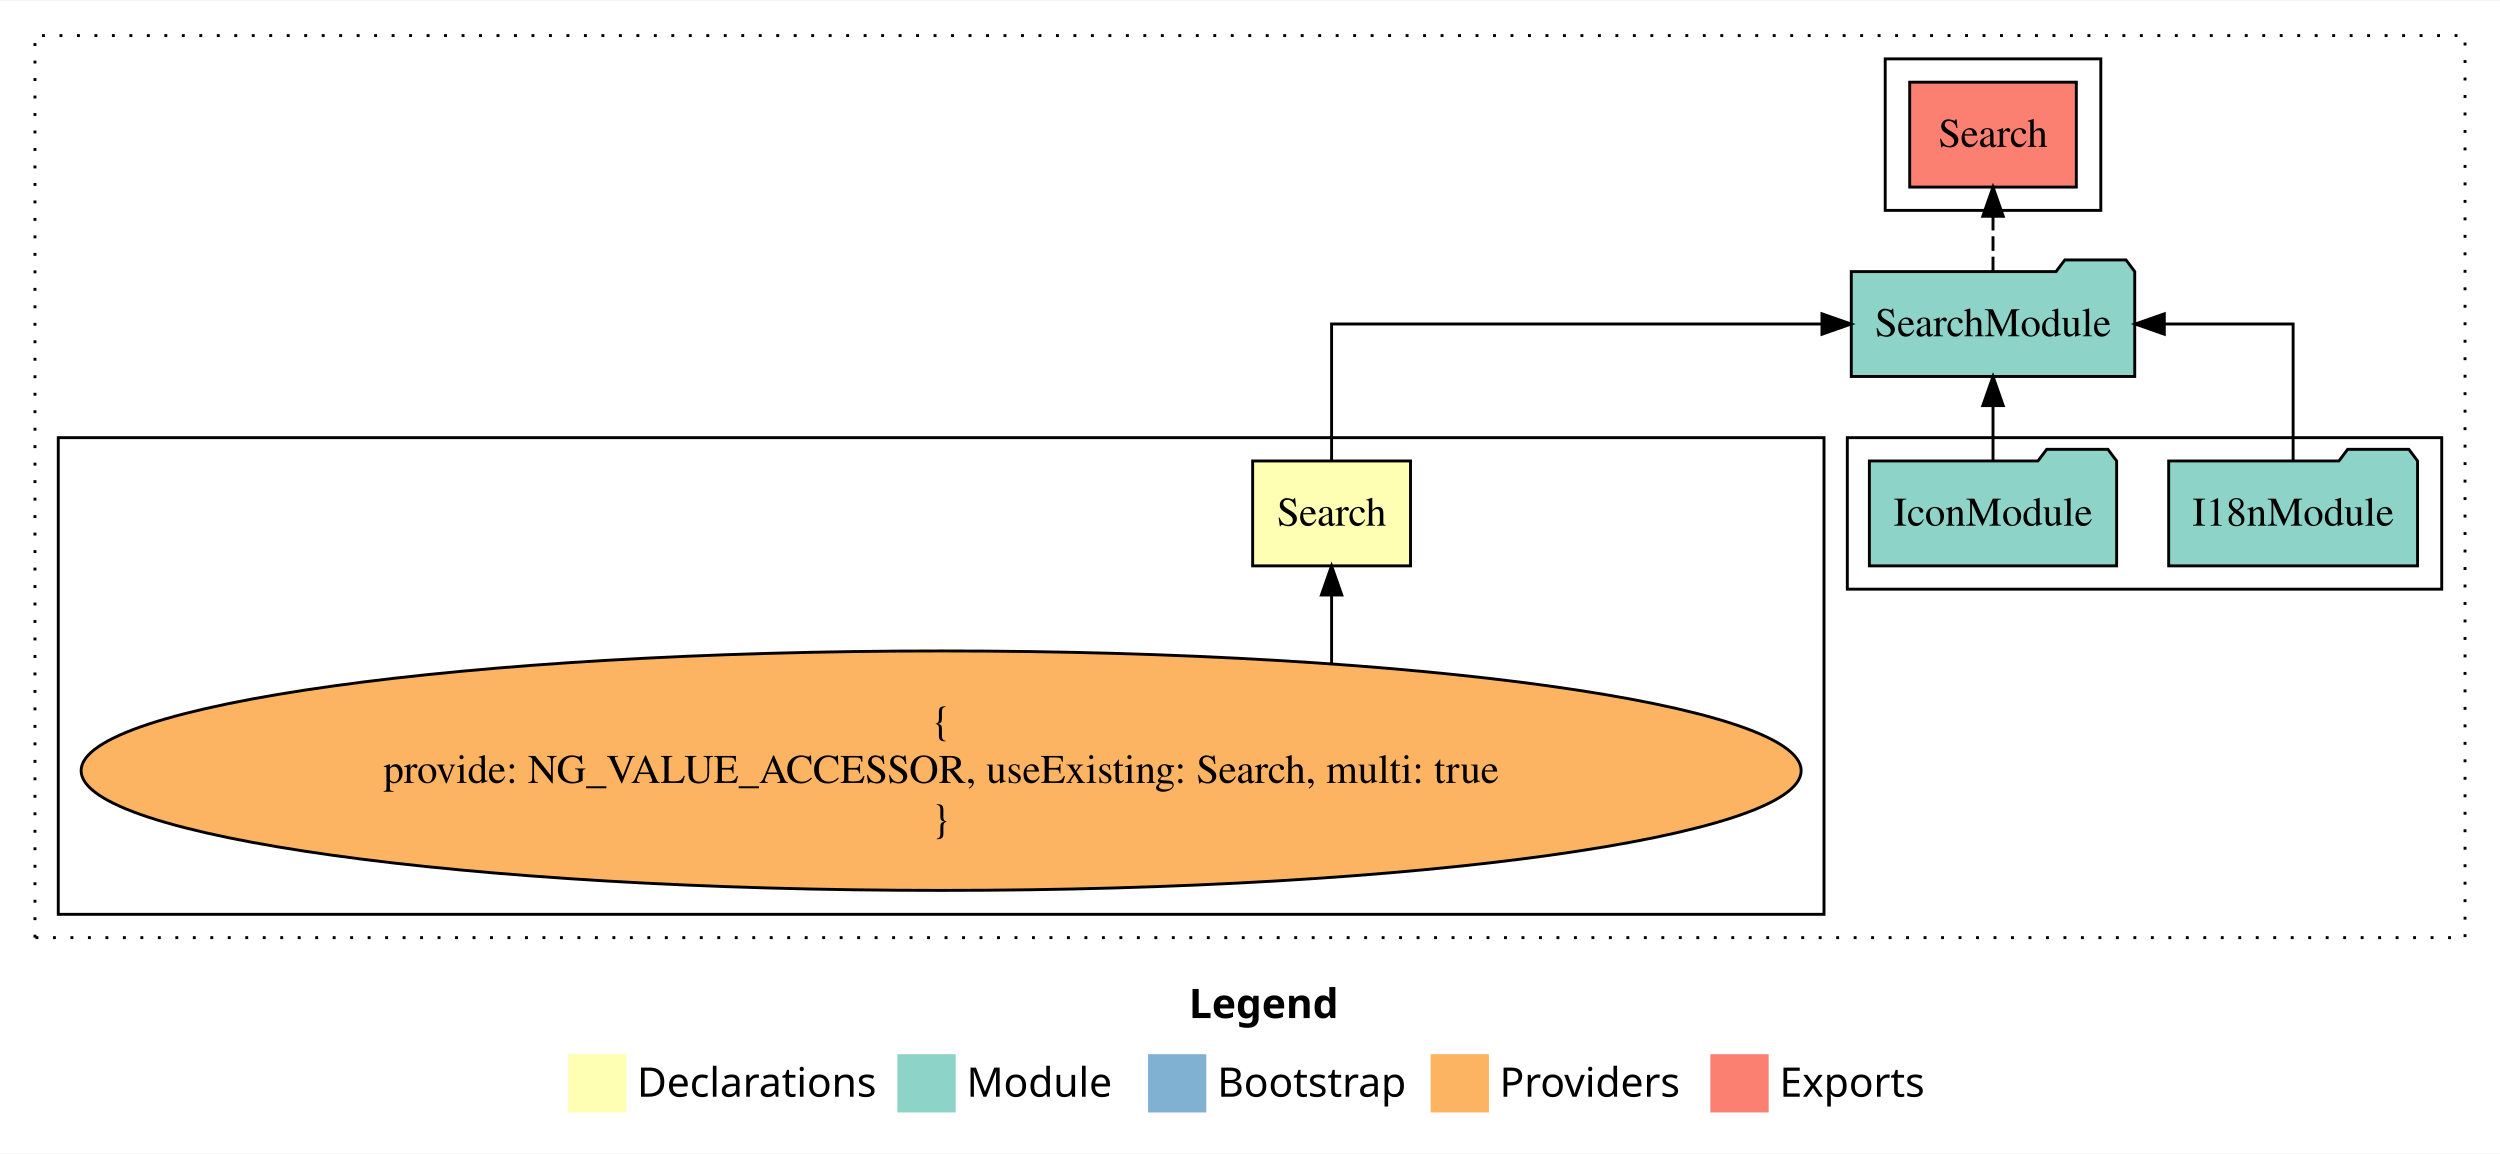
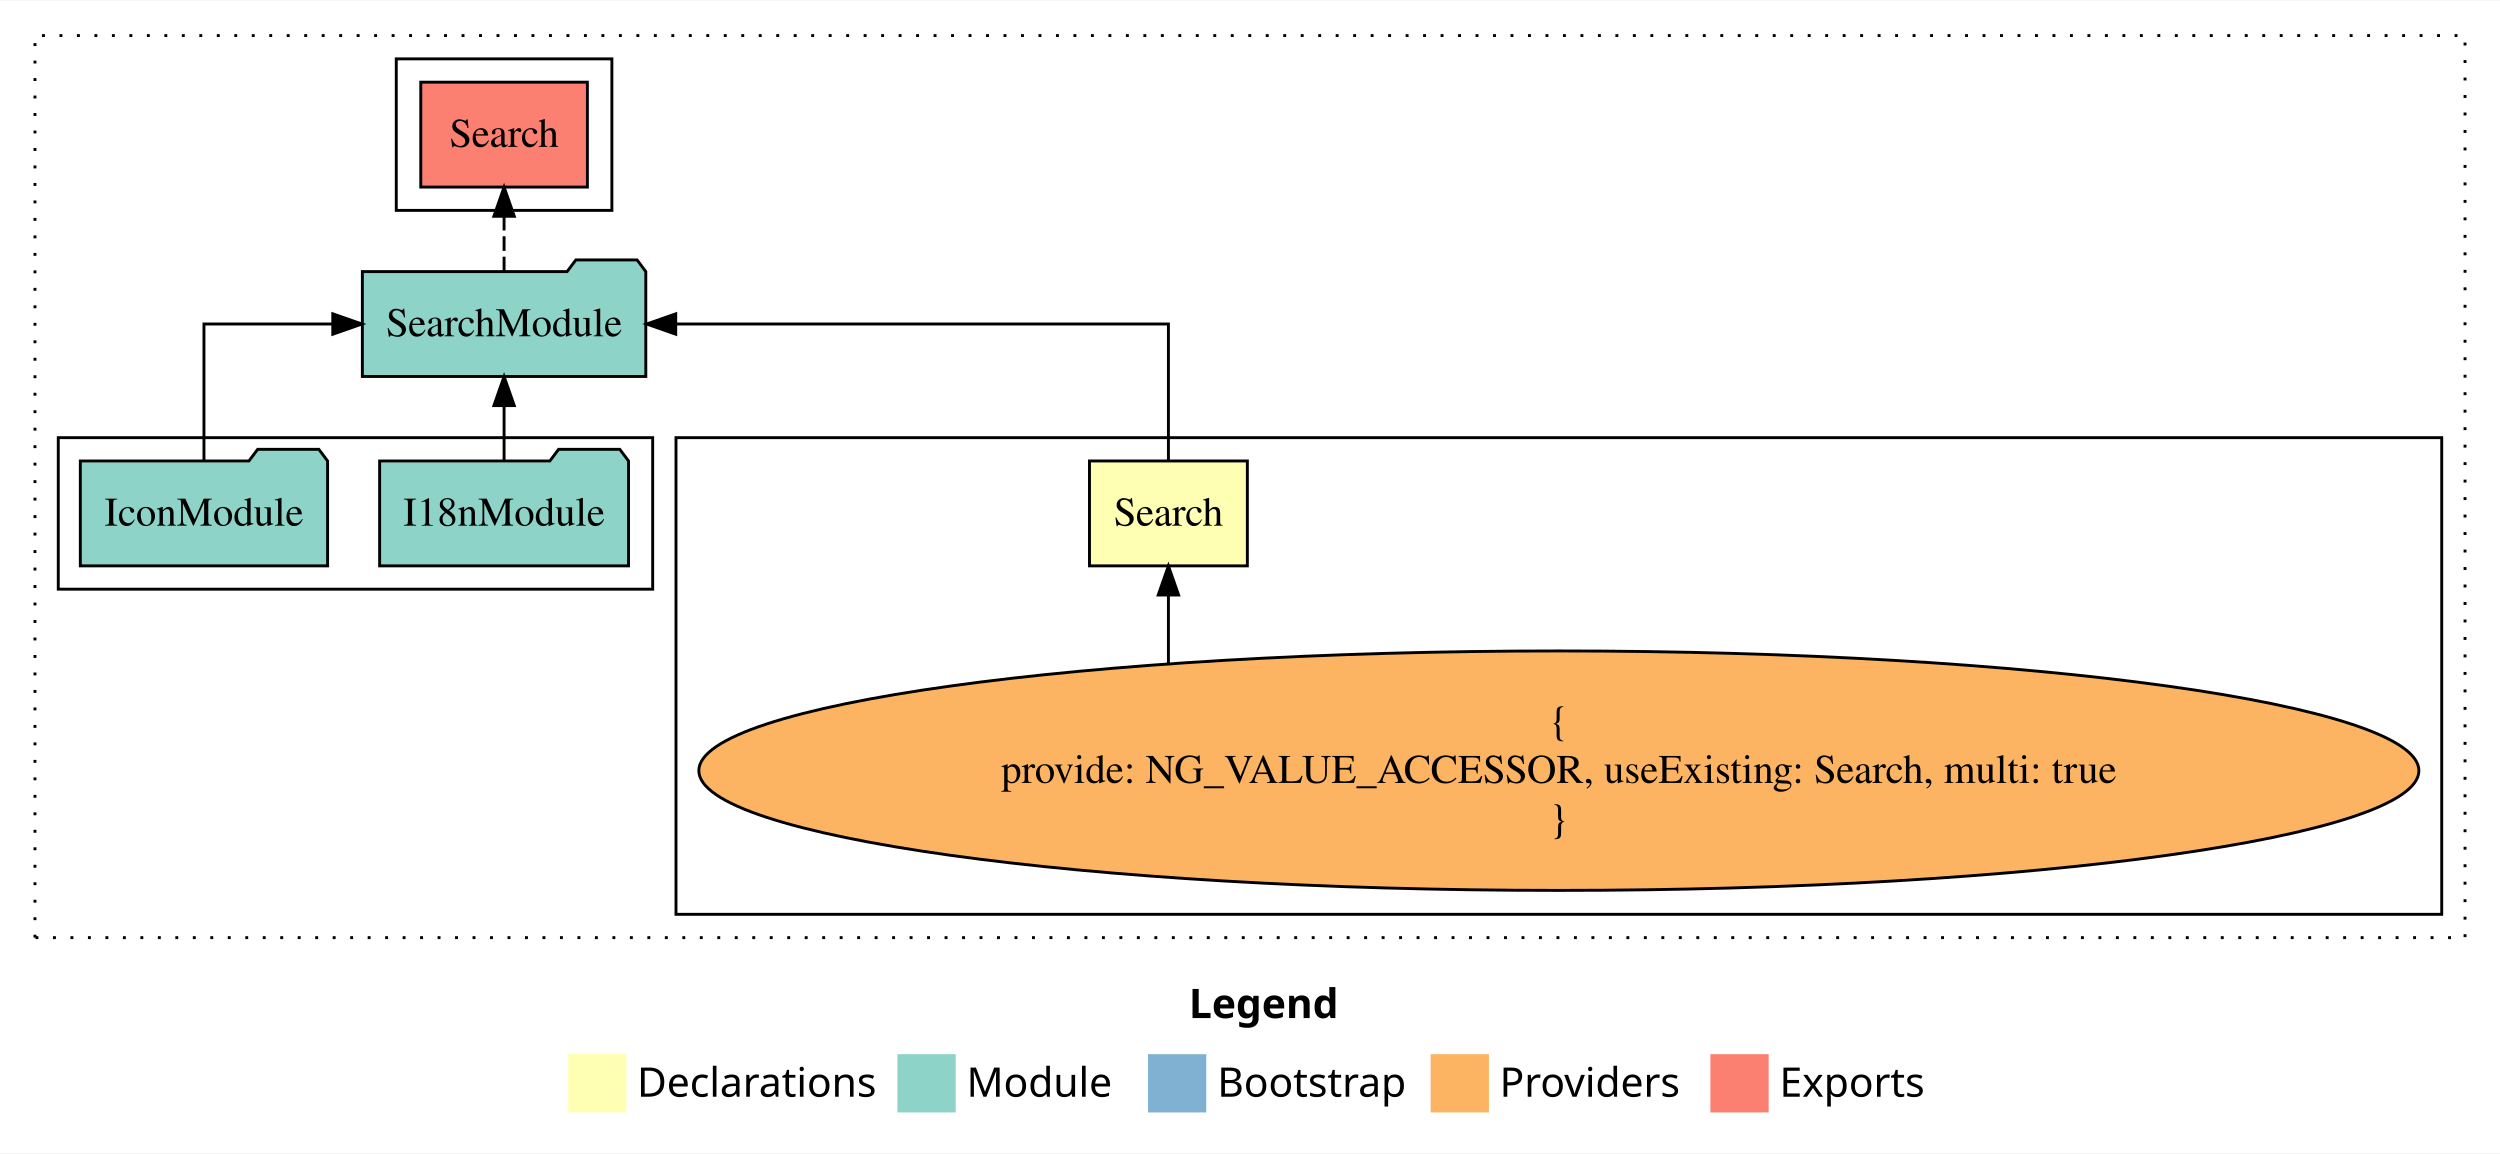
<svg xmlns="http://www.w3.org/2000/svg" width="858pt" height="396pt" viewBox="0.00 0.00 858.00 395.59">
  <g id="graph0" class="graph" transform="scale(1 1) rotate(0) translate(4 391.59)">
    <polygon fill="white" stroke="transparent" points="-4,4 -4,-391.59 854,-391.59 854,4 -4,4" />
    <text text-anchor="start" x="404.01" y="-42.4" font-family="Times-12" font-weight="bold" font-size="14.00">Legend</text>
    <polygon fill="#ffffb3" stroke="transparent" points="191,-10 191,-30 211,-30 211,-10 191,-10" />
    <text text-anchor="start" x="214.63" y="-15.4" font-family="Times-12" font-size="14.00">  Declarations</text>
    <polygon fill="#8dd3c7" stroke="transparent" points="304,-10 304,-30 324,-30 324,-10 304,-10" />
    <text text-anchor="start" x="327.73" y="-15.4" font-family="Times-12" font-size="14.00">  Module</text>
    <polygon fill="#80b1d3" stroke="transparent" points="390,-10 390,-30 410,-30 410,-10 390,-10" />
    <text text-anchor="start" x="413.78" y="-15.4" font-family="Times-12" font-size="14.00">  Bootstrap</text>
    <polygon fill="#fdb462" stroke="transparent" points="487,-10 487,-30 507,-30 507,-10 487,-10" />
    <text text-anchor="start" x="510.67" y="-15.4" font-family="Times-12" font-size="14.00">  Providers</text>
    <polygon fill="#fb8072" stroke="transparent" points="583,-10 583,-30 603,-30 603,-10 583,-10" />
    <text text-anchor="start" x="606.73" y="-15.4" font-family="Times-12" font-size="14.00">  Exports</text>
    <g id="clust1" class="cluster">
      <polygon fill="none" stroke="black" stroke-dasharray="1,5" points="8,-70 8,-379.59 842,-379.59 842,-70 8,-70" />
    </g>
-     <g id="clust4" class="cluster">
-       <polygon fill="none" stroke="black" points="630,-189.59 630,-241.59 834,-241.59 834,-189.59 630,-189.59" />
-     </g>
    <g id="clust3" class="cluster">
-       <polygon fill="none" stroke="black" points="16,-78 16,-241.59 622,-241.59 622,-78 16,-78" />
+       <polygon fill="none" stroke="black" points="228,-78 228,-241.59 834,-241.59 834,-78 228,-78" />
    </g>
    <g id="clust5" class="cluster">
-       <polygon fill="none" stroke="black" points="643,-319.59 643,-371.59 717,-371.59 717,-319.59 643,-319.59" />
+       <polygon fill="none" stroke="black" points="132,-319.59 132,-371.59 206,-371.59 206,-319.59 132,-319.59" />
+     </g>
+     <g id="clust4" class="cluster">
+       <polygon fill="none" stroke="black" points="16,-189.59 16,-241.59 220,-241.59 220,-189.59 16,-189.59" />
    </g>
    <g id="node1" class="node">
-       <polygon fill="#ffffb3" stroke="black" points="480.09,-233.59 425.91,-233.59 425.91,-197.59 480.09,-197.59 480.09,-233.59" />
-       <text text-anchor="middle" x="453" y="-211.39" font-family="Times,serif" font-size="14.00">Search</text>
+       <polygon fill="#ffffb3" stroke="black" points="424.09,-233.59 369.91,-233.59 369.91,-197.59 424.09,-197.59 424.09,-233.59" />
+       <text text-anchor="middle" x="397" y="-211.39" font-family="Times,serif" font-size="14.00">Search</text>
    </g>
    <g id="node2" class="node">
-       <polygon fill="#8dd3c7" stroke="black" points="728.64,-298.59 725.64,-302.59 704.64,-302.59 701.64,-298.59 631.36,-298.59 631.36,-262.59 728.64,-262.59 728.64,-298.59" />
-       <text text-anchor="middle" x="680" y="-276.39" font-family="Times,serif" font-size="14.00">SearchModule</text>
+       <polygon fill="#8dd3c7" stroke="black" points="217.64,-298.59 214.64,-302.59 193.64,-302.59 190.64,-298.59 120.36,-298.59 120.36,-262.59 217.64,-262.59 217.64,-298.59" />
+       <text text-anchor="middle" x="169" y="-276.39" font-family="Times,serif" font-size="14.00">SearchModule</text>
    </g>
    <g id="edge1" class="edge">
-       <path fill="none" stroke="black" d="M453,-233.7C453,-252.93 453,-280.59 453,-280.59 453,-280.59 621.3,-280.59 621.3,-280.59" />
-       <polygon fill="black" stroke="black" points="621.3,-284.09 631.3,-280.59 621.3,-277.09 621.3,-284.09" />
+       <path fill="none" stroke="black" d="M397,-233.7C397,-252.93 397,-280.59 397,-280.59 397,-280.59 227.91,-280.59 227.91,-280.59" />
+       <polygon fill="black" stroke="black" points="227.91,-277.09 217.91,-280.59 227.91,-284.09 227.91,-277.09" />
    </g>
    <g id="node6" class="node">
-       <polygon fill="#fb8072" stroke="black" points="708.59,-363.59 651.41,-363.59 651.41,-327.59 708.59,-327.59 708.59,-363.59" />
-       <text text-anchor="middle" x="680" y="-341.39" font-family="Times,serif" font-size="14.00">Search </text>
+       <polygon fill="#fb8072" stroke="black" points="197.59,-363.59 140.41,-363.59 140.41,-327.59 197.59,-327.59 197.59,-363.59" />
+       <text text-anchor="middle" x="169" y="-341.39" font-family="Times,serif" font-size="14.00">Search </text>
    </g>
    <g id="edge5" class="edge">
-       <path fill="none" stroke="black" stroke-dasharray="5,2" d="M680,-298.7C680,-298.7 680,-317.58 680,-317.58" />
-       <polygon fill="black" stroke="black" points="676.5,-317.58 680,-327.58 683.5,-317.58 676.5,-317.58" />
+       <path fill="none" stroke="black" stroke-dasharray="5,2" d="M169,-298.7C169,-298.7 169,-317.58 169,-317.58" />
+       <polygon fill="black" stroke="black" points="165.5,-317.58 169,-327.58 172.5,-317.58 165.5,-317.58" />
    </g>
    <g id="node3" class="node">
-       <ellipse fill="#fdb462" stroke="black" cx="319" cy="-127.3" rx="295.16" ry="41.09" />
-       <text text-anchor="middle" x="319" y="-139.9" font-family="Times,serif" font-size="14.00">{</text>
-       <text text-anchor="middle" x="319" y="-123.1" font-family="Times,serif" font-size="14.00">    provide: NG_VALUE_ACCESSOR, useExisting: Search, multi: true</text>
-       <text text-anchor="middle" x="319" y="-106.3" font-family="Times,serif" font-size="14.00">}</text>
+       <ellipse fill="#fdb462" stroke="black" cx="531" cy="-127.3" rx="295.16" ry="41.09" />
+       <text text-anchor="middle" x="531" y="-139.9" font-family="Times,serif" font-size="14.00">{</text>
+       <text text-anchor="middle" x="531" y="-123.1" font-family="Times,serif" font-size="14.00">    provide: NG_VALUE_ACCESSOR, useExisting: Search, multi: true</text>
+       <text text-anchor="middle" x="531" y="-106.3" font-family="Times,serif" font-size="14.00">}</text>
    </g>
    <g id="edge2" class="edge">
-       <path fill="none" stroke="black" d="M453,-164.23C453,-164.23 453,-187.58 453,-187.58" />
-       <polygon fill="black" stroke="black" points="449.5,-187.58 453,-197.58 456.5,-187.58 449.5,-187.58" />
+       <path fill="none" stroke="black" d="M397,-164.23C397,-164.23 397,-187.58 397,-187.58" />
+       <polygon fill="black" stroke="black" points="393.5,-187.58 397,-197.58 400.5,-187.58 393.5,-187.58" />
    </g>
    <g id="node4" class="node">
-       <polygon fill="#8dd3c7" stroke="black" points="825.71,-233.59 822.71,-237.59 801.71,-237.59 798.71,-233.59 740.29,-233.59 740.29,-197.59 825.71,-197.59 825.71,-233.59" />
-       <text text-anchor="middle" x="783" y="-211.39" font-family="Times,serif" font-size="14.00">I18nModule</text>
+       <polygon fill="#8dd3c7" stroke="black" points="211.71,-233.59 208.71,-237.59 187.71,-237.59 184.71,-233.59 126.29,-233.59 126.29,-197.59 211.71,-197.59 211.71,-233.59" />
+       <text text-anchor="middle" x="169" y="-211.39" font-family="Times,serif" font-size="14.00">I18nModule</text>
    </g>
    <g id="edge3" class="edge">
-       <path fill="none" stroke="black" d="M783,-233.7C783,-252.93 783,-280.59 783,-280.59 783,-280.59 738.79,-280.59 738.79,-280.59" />
-       <polygon fill="black" stroke="black" points="738.79,-277.09 728.79,-280.59 738.79,-284.09 738.79,-277.09" />
+       <path fill="none" stroke="black" d="M169,-233.7C169,-233.7 169,-252.58 169,-252.58" />
+       <polygon fill="black" stroke="black" points="165.5,-252.58 169,-262.58 172.5,-252.58 165.5,-252.58" />
    </g>
    <g id="node5" class="node">
-       <polygon fill="#8dd3c7" stroke="black" points="722.43,-233.59 719.43,-237.59 698.43,-237.59 695.43,-233.59 637.57,-233.59 637.57,-197.59 722.43,-197.59 722.43,-233.59" />
-       <text text-anchor="middle" x="680" y="-211.39" font-family="Times,serif" font-size="14.00">IconModule</text>
+       <polygon fill="#8dd3c7" stroke="black" points="108.43,-233.59 105.43,-237.59 84.43,-237.59 81.43,-233.59 23.57,-233.59 23.57,-197.59 108.43,-197.59 108.43,-233.59" />
+       <text text-anchor="middle" x="66" y="-211.39" font-family="Times,serif" font-size="14.00">IconModule</text>
    </g>
    <g id="edge4" class="edge">
-       <path fill="none" stroke="black" d="M680,-233.7C680,-233.7 680,-252.58 680,-252.58" />
-       <polygon fill="black" stroke="black" points="676.5,-252.58 680,-262.58 683.5,-252.58 676.5,-252.58" />
+       <path fill="none" stroke="black" d="M66,-233.7C66,-252.93 66,-280.59 66,-280.59 66,-280.59 110.21,-280.59 110.21,-280.59" />
+       <polygon fill="black" stroke="black" points="110.21,-284.09 120.21,-280.59 110.21,-277.09 110.21,-284.09" />
    </g>
  </g>
</svg>
